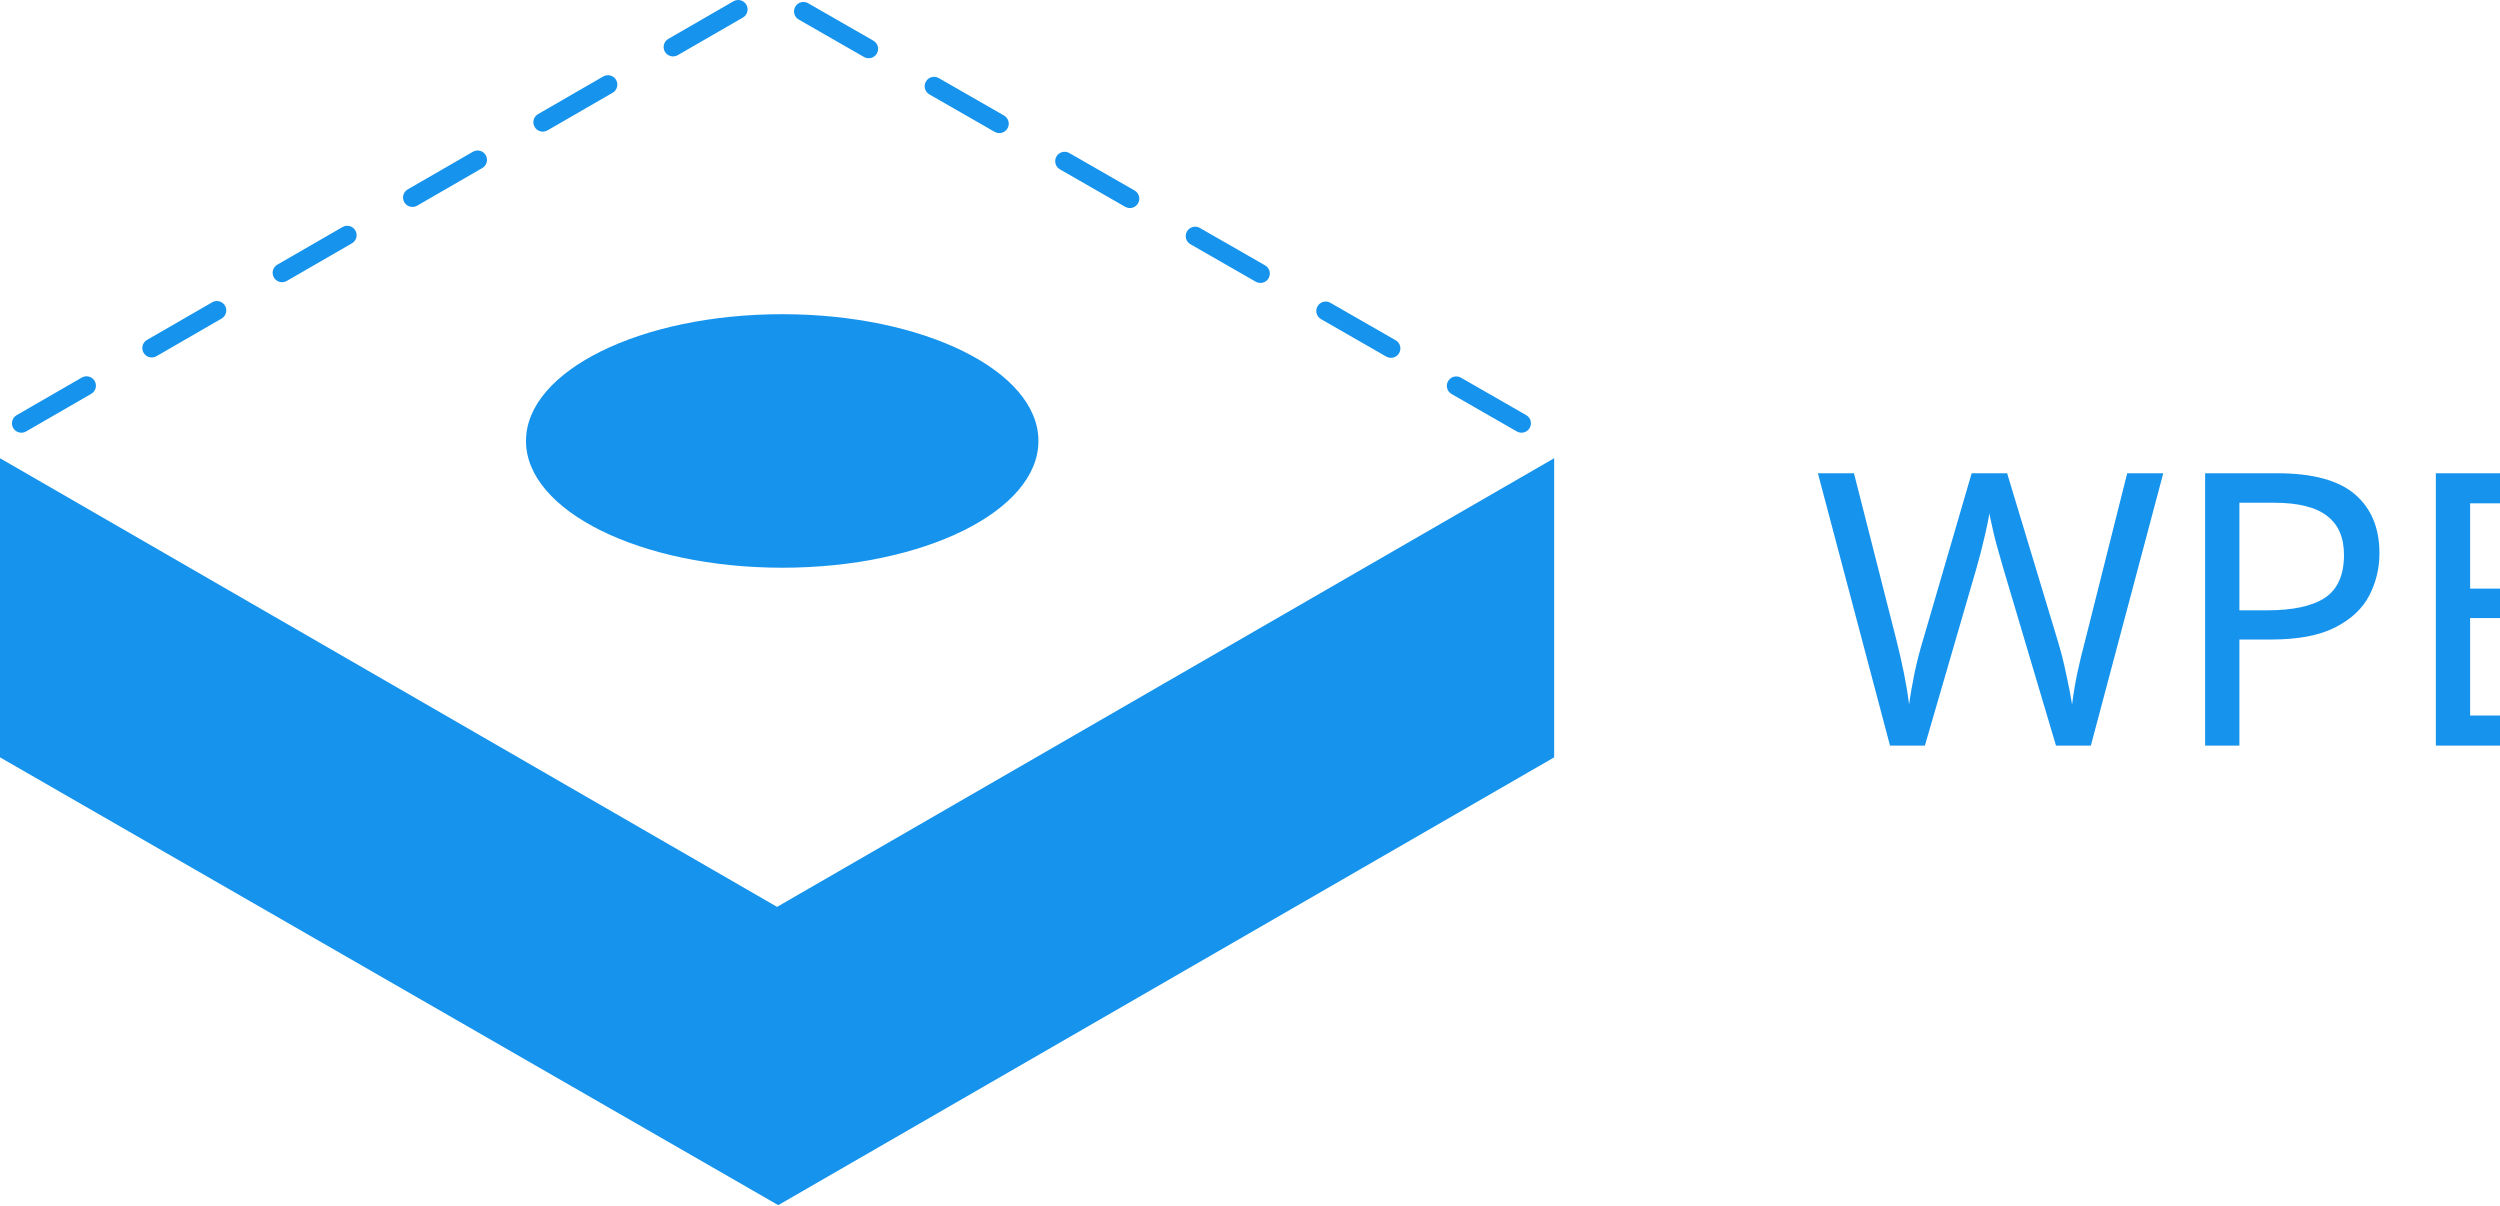
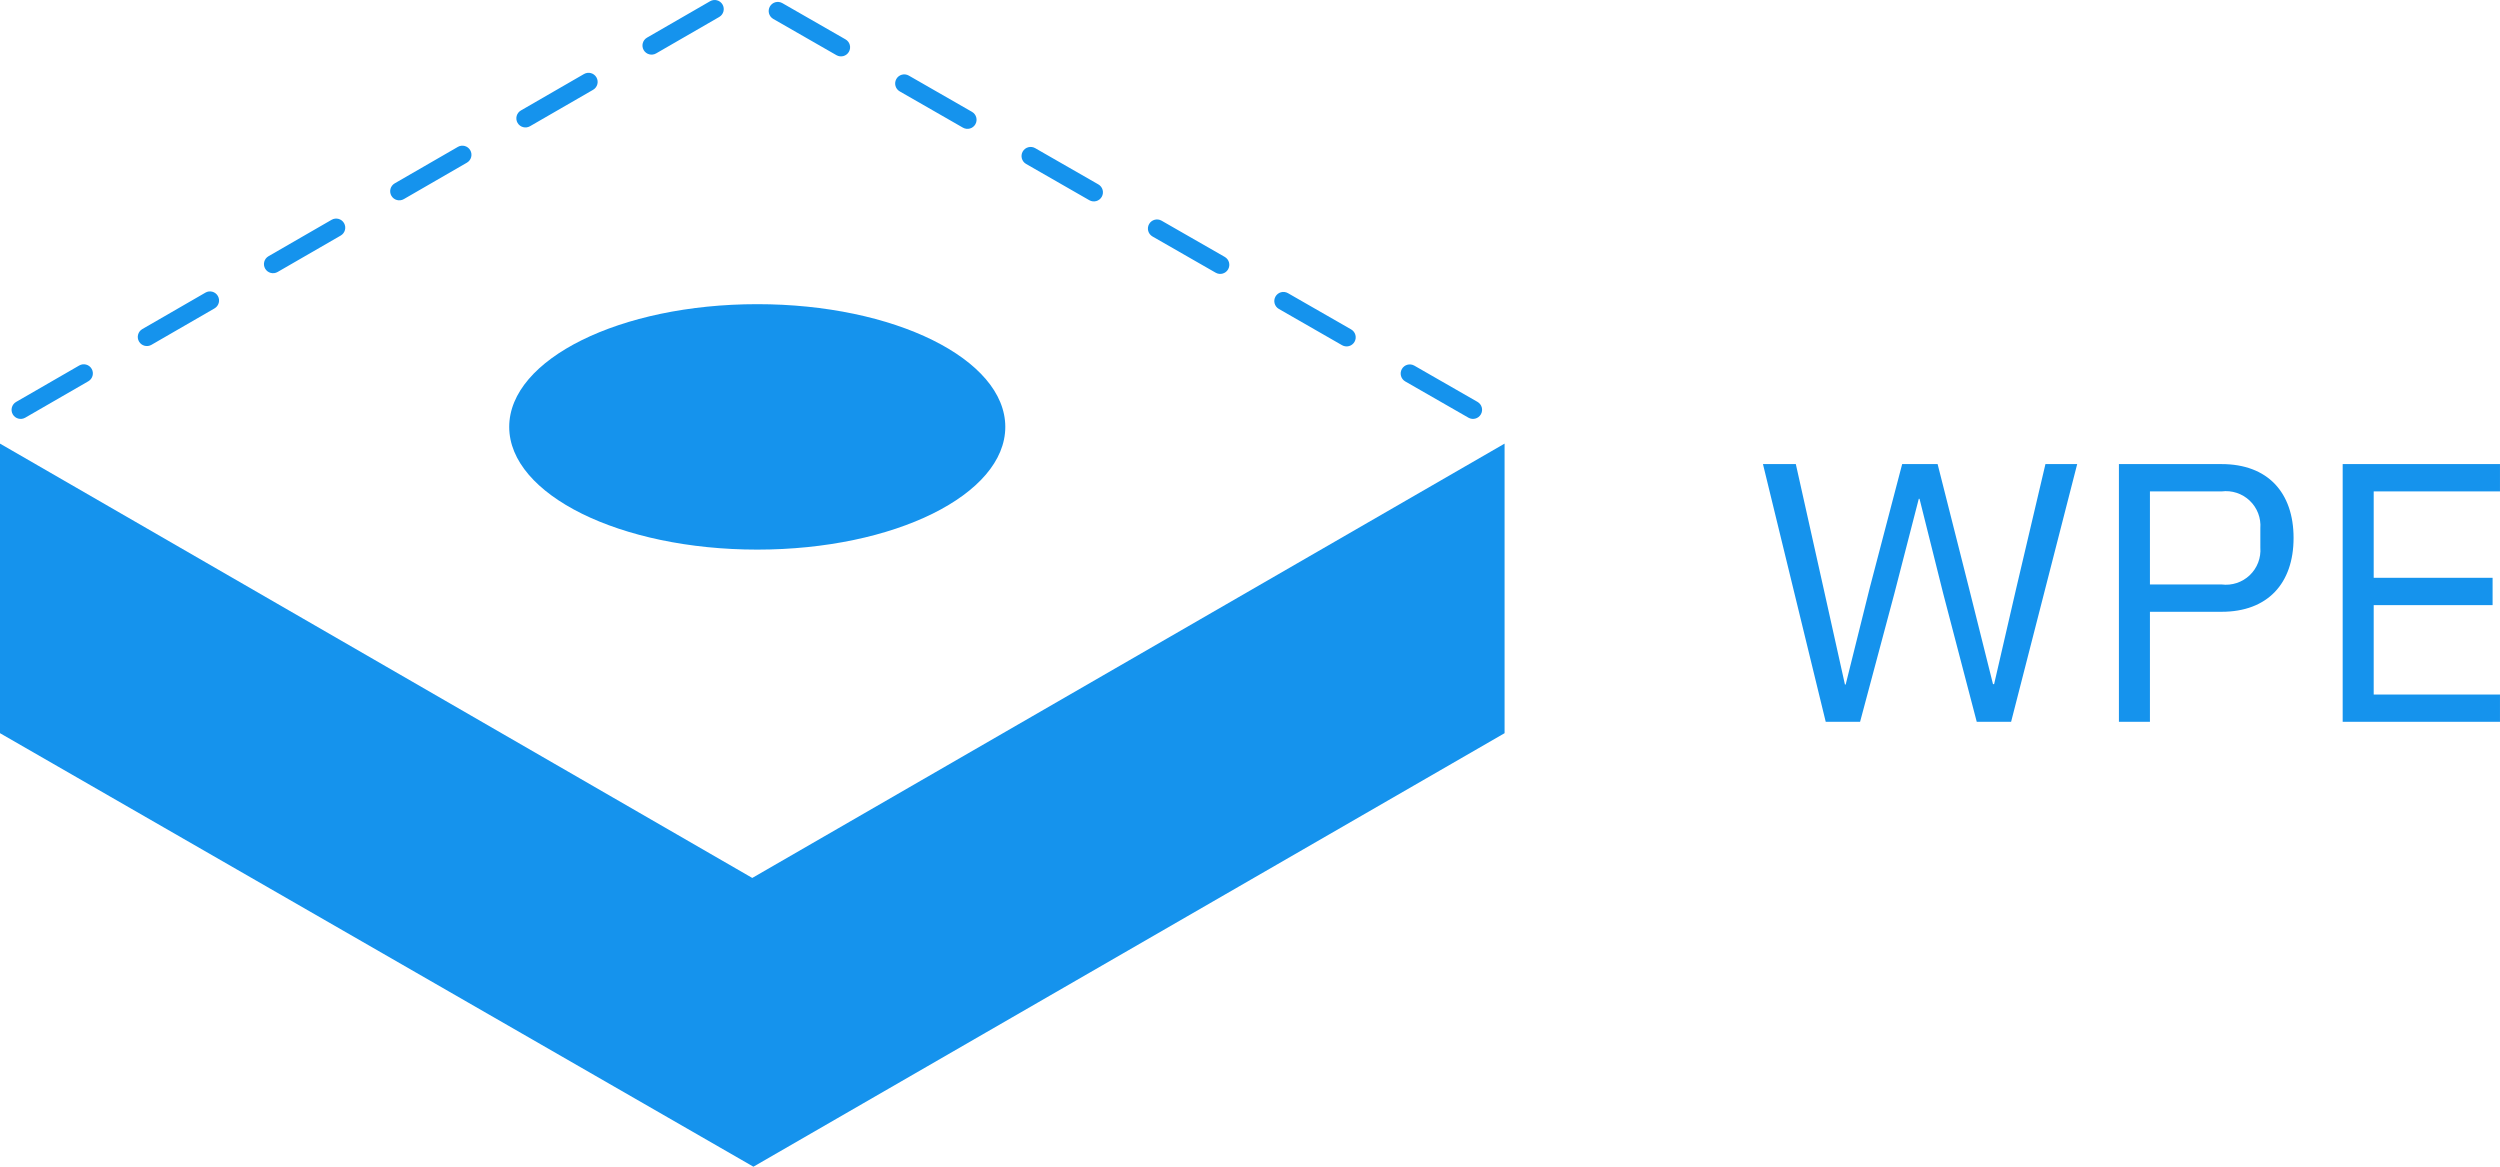
- <svg xmlns="http://www.w3.org/2000/svg" width="131.09" height="63.194" viewBox="0 0 131.09 63.194">
+ <svg xmlns="http://www.w3.org/2000/svg" width="135.41" height="63.194" viewBox="0 0 135.41 63.194">
  <g id="logo-blue" transform="translate(-102.911 -23.935)">
    <g id="blue_Web_Logo" transform="translate(-1747.8 -833.412)">
      <g id="black_Web_Logo_Header_300x110px" transform="translate(1838.8 853.943)">
        <g id="Group_9" data-name="Group 9" transform="translate(11.91 3.404)">
          <g id="Group_4" data-name="Group 4" transform="translate(0)">
            <ellipse id="Ellipse_7" data-name="Ellipse 7" cx="13.435" cy="6.647" rx="13.435" ry="6.647" transform="translate(27.582 16.475)" fill="#1593ed" />
            <g id="Group_1" data-name="Group 1" transform="translate(0.627)">
              <path id="Path_1" data-name="Path 1" d="M220.231,199.871l-3.423-1.964a.493.493,0,0,0-.491.856l3.423,1.964a.493.493,0,1,0,.491-.856ZM144.494,197.9l-3.418,1.973a.493.493,0,0,0,.493.854l3.418-1.973a.493.493,0,0,0-.493-.854Zm68.892-1.955-3.423-1.964a.493.493,0,1,0-.491.856l3.423,1.964a.493.493,0,1,0,.491-.856Zm-62.057-1.991-3.417,1.973a.493.493,0,1,0,.493.854l3.417-1.974a.493.493,0,1,0-.493-.854Zm55.211-1.936-3.423-1.963a.493.493,0,1,0-.491.856l3.423,1.963a.493.493,0,0,0,.491-.856Zm-48.376-2.01-3.418,1.973a.493.493,0,0,0,.493.854l3.418-1.973a.493.493,0,0,0-.493-.854Zm41.531-1.917-3.423-1.964a.493.493,0,1,0-.491.856l3.423,1.964a.493.493,0,0,0,.491-.856ZM165,186.061l-3.417,1.973a.493.493,0,1,0,.493.854l3.417-1.974a.493.493,0,1,0-.493-.854Zm27.85-1.9-3.423-1.964a.493.493,0,1,0-.491.856l3.423,1.964a.493.493,0,0,0,.491-.856Zm-21.016-2.048-3.417,1.973a.493.493,0,0,0,.493.854l3.418-1.973a.493.493,0,0,0-.494-.854ZM186,180.236l-3.423-1.964a.493.493,0,1,0-.491.856l3.423,1.964a.493.493,0,0,0,.491-.856Zm-7.335-2.067-3.417,1.973a.493.493,0,1,0,.493.854l3.417-1.973a.493.493,0,0,0-.493-.854Z" transform="translate(-140.829 -178.103)" fill="#1593ed" fill-rule="evenodd" />
            </g>
            <g id="Group_2" data-name="Group 2" transform="translate(0 24.027)">
              <path id="Path_2" data-name="Path 2" d="M117.053,172.218V156.534L157.8,180.06l40.748-23.525v15.684L157.862,195.7Z" transform="translate(-117.053 -156.534)" fill="#1593ed" fill-rule="evenodd" />
            </g>
          </g>
        </g>
      </g>
    </g>
    <g id="blue_Web_Logo-2" data-name="blue_Web_Logo" transform="translate(-1747.8 -833.412)">
      <g id="black_Web_Logo_Header_300x110px-2" data-name="black_Web_Logo_Header_300x110px" transform="translate(1838.8 853.943)">
        <g id="Group_9-2" data-name="Group 9" transform="translate(11.91 3.404)">
          <g id="Group_4-2" data-name="Group 4" transform="translate(0)">
-             <text id="WPE" transform="translate(95.09 39.097)" fill="#1593ed" font-size="20" font-family="IBMPlexMono-Medm, IBM Plex Mono">
-               <tspan x="0" y="0">WPE</tspan>
-             </text>
+             <path id="Path_584" data-name="Path 584" d="M5.66,0,7.52-6.96l1.32-5.12h.04l1.28,5.12L11.98,0h1.86l3.58-13.96H15.7L14.12-7.24l-1.2,5.2h-.06l-1.3-5.2-1.7-6.72H7.94L6.18-7.24,4.88-2.02H4.84L3.68-7.24l-1.5-6.72H.4L3.8,0Zm15.7,0V-5.96h3.88c2.5,0,3.9-1.54,3.9-4s-1.4-4-3.9-4H19.68V0Zm0-12.48h3.88a1.87,1.87,0,0,1,2.1,2v1.04a1.87,1.87,0,0,1-2.1,2H21.36ZM40.32,0V-1.48H33.48V-6.32h6.44V-7.8H33.48v-4.68h6.84v-1.48H31.8V0Z" transform="translate(95.09 39.097)" fill="#1593ed" />
          </g>
        </g>
      </g>
    </g>
  </g>
</svg>
